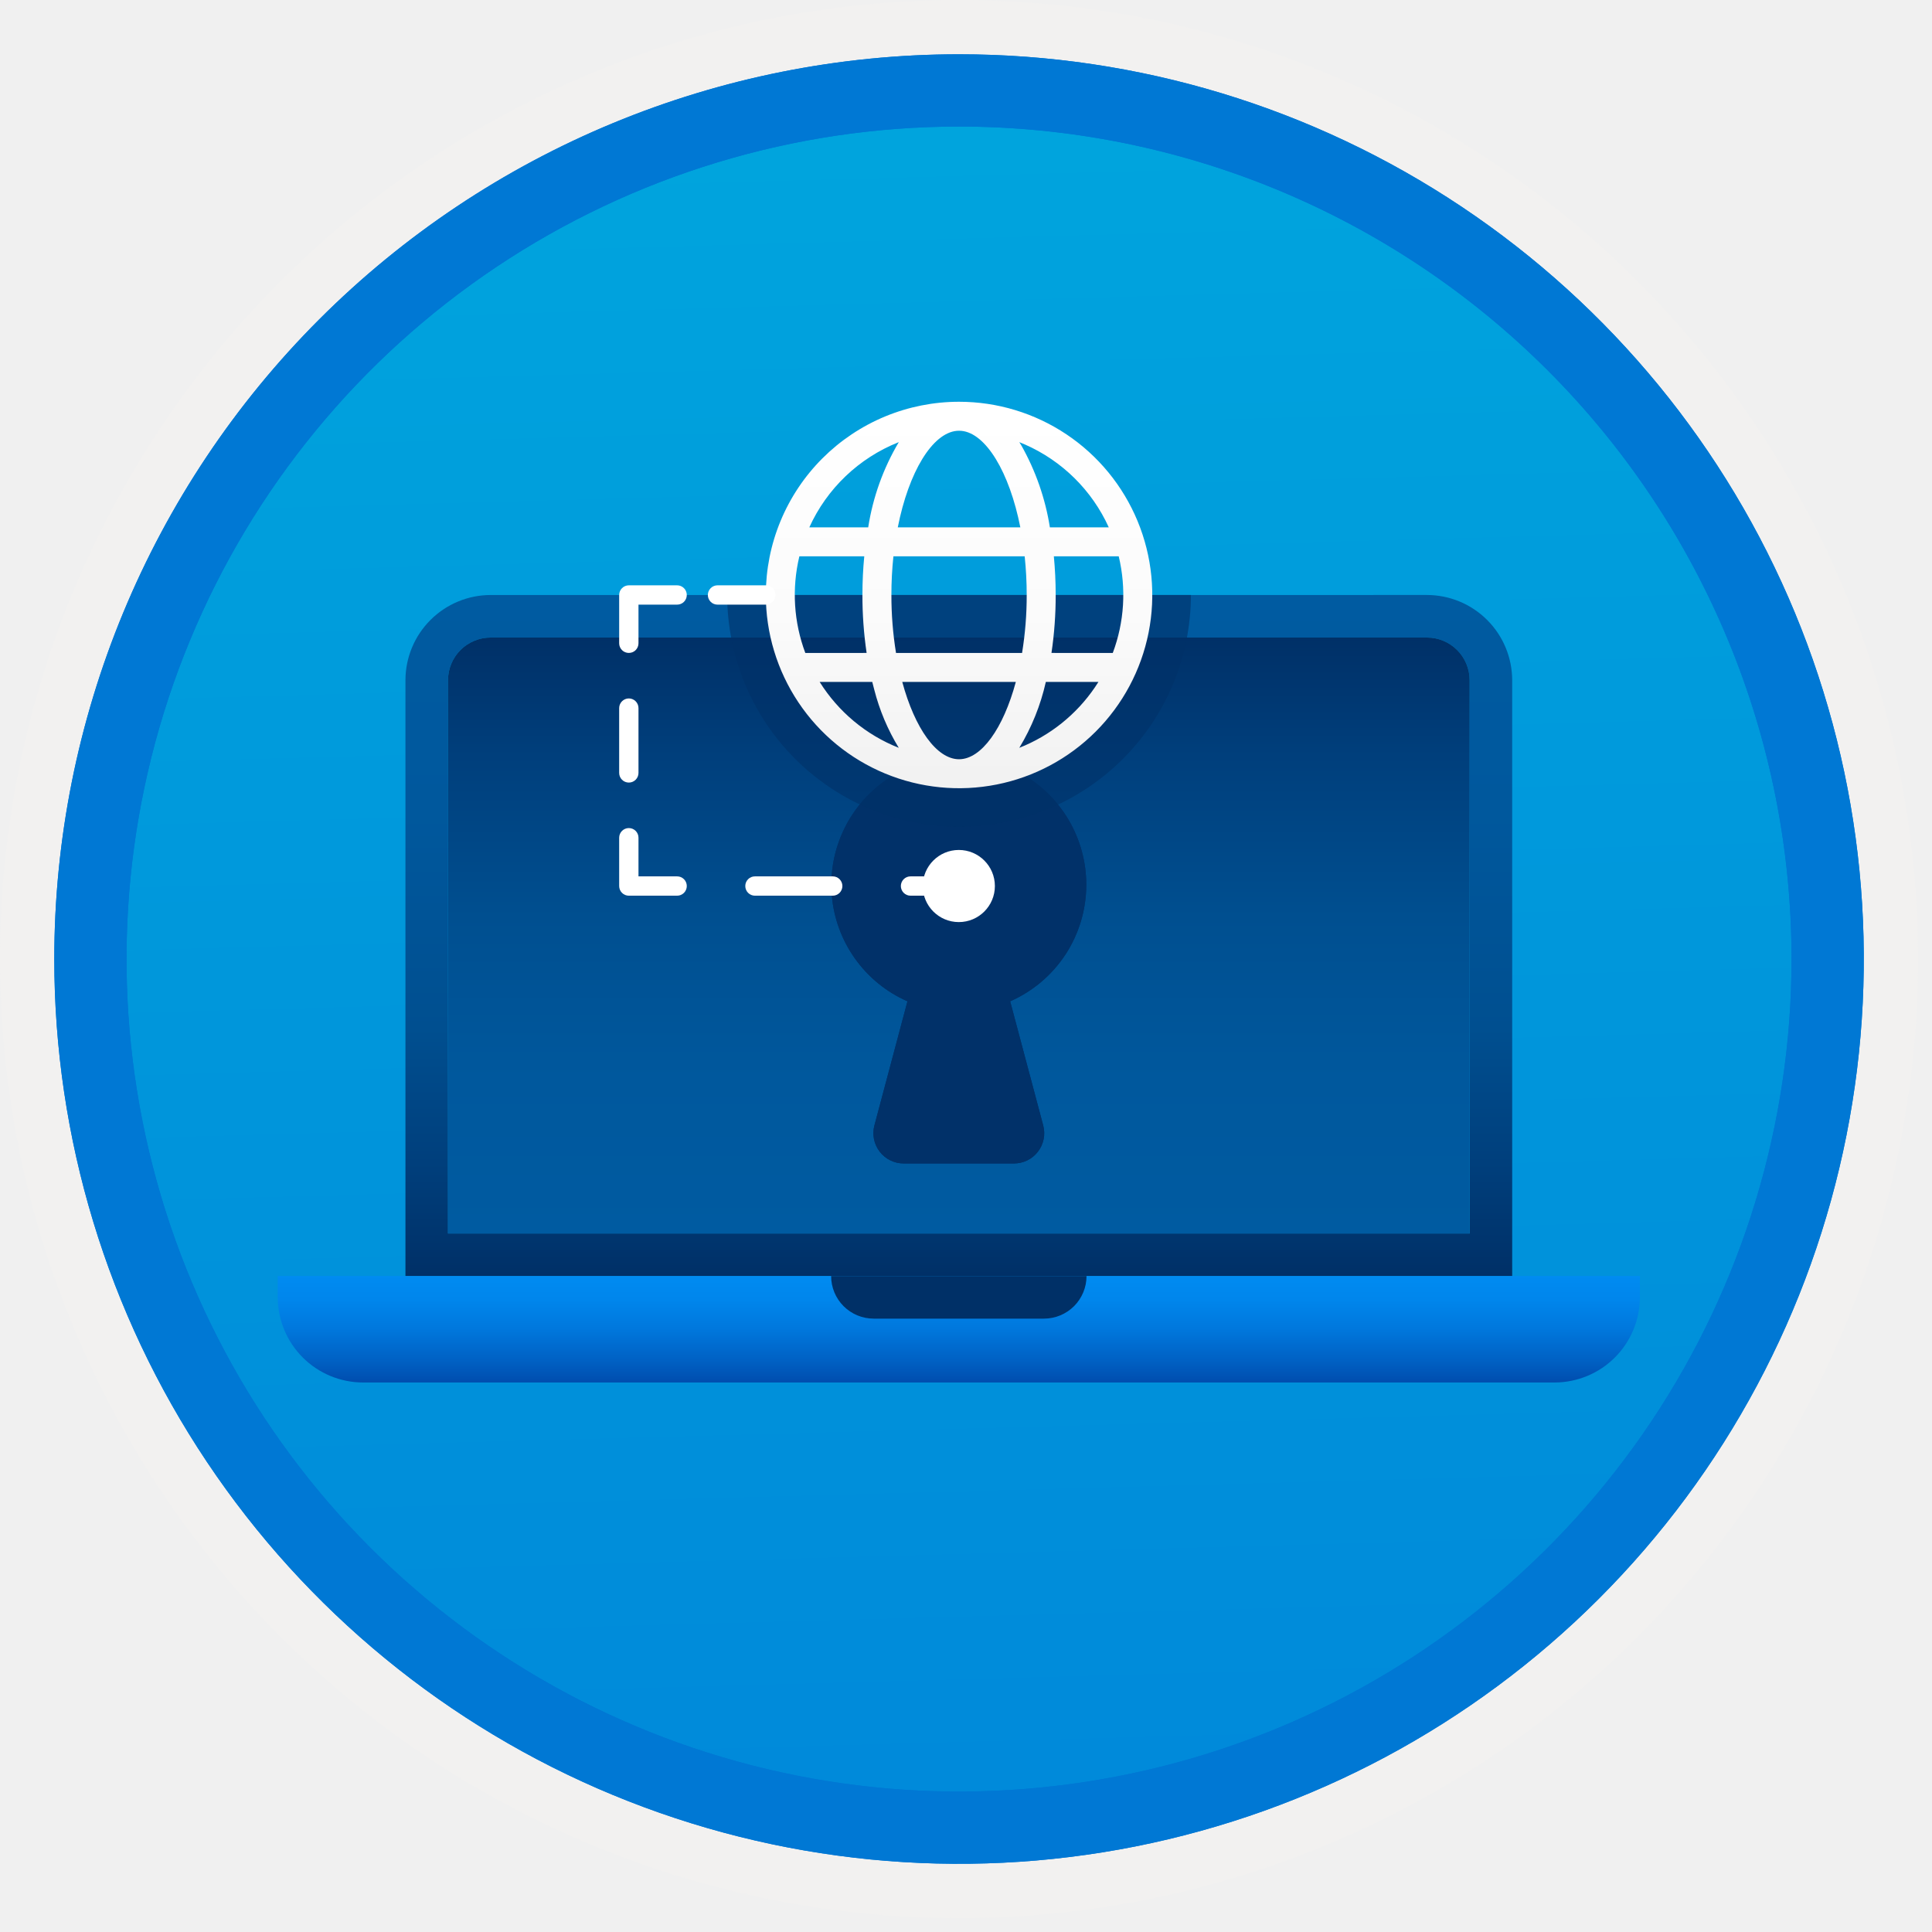
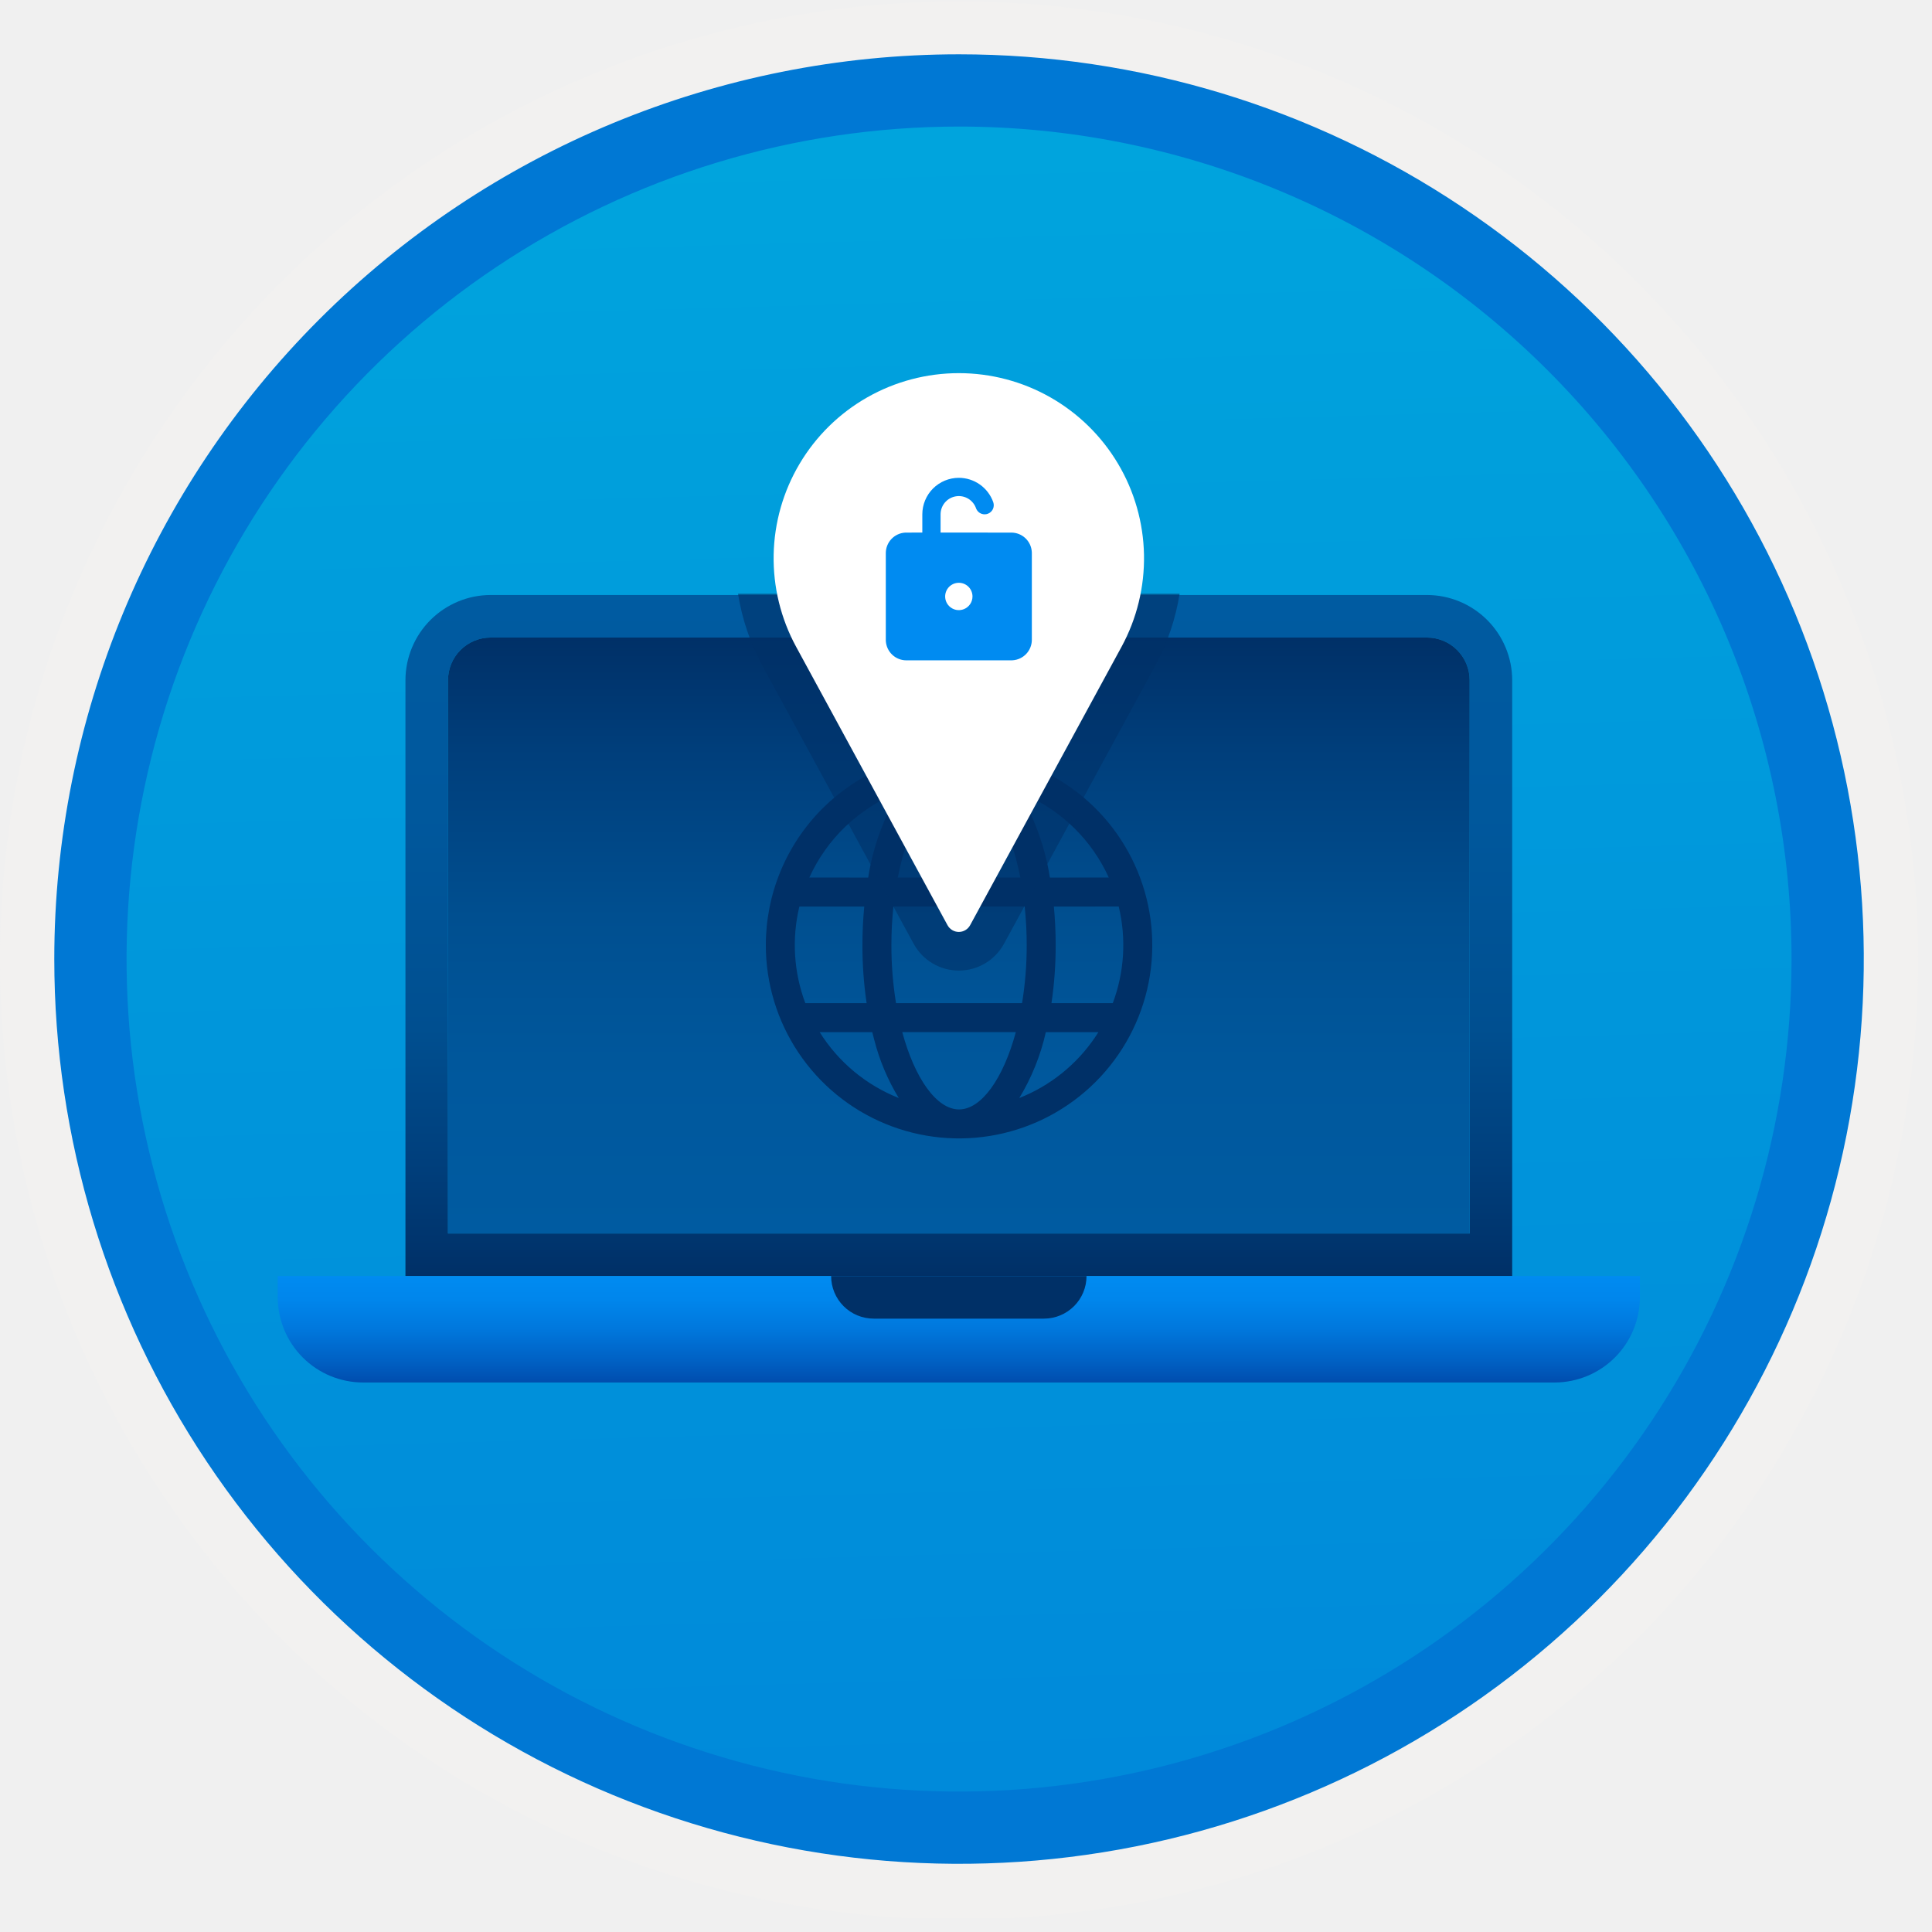
<svg xmlns="http://www.w3.org/2000/svg" width="100" height="100" viewBox="0 0 100 100" fill="none">
  <g clip-path="url(#clip0)">
-     <path d="M49.64 96.45C40.382 96.45 31.332 93.704 23.634 88.561C15.936 83.417 9.936 76.107 6.393 67.553C2.85 59 1.923 49.588 3.73 40.508C5.536 31.427 9.994 23.087 16.54 16.54C23.087 9.994 31.428 5.535 40.508 3.729C49.588 1.923 59 2.85 67.553 6.393C76.107 9.936 83.418 15.936 88.561 23.634C93.705 31.331 96.45 40.382 96.45 49.64C96.451 55.787 95.24 61.874 92.888 67.554C90.535 73.233 87.088 78.394 82.741 82.74C78.394 87.087 73.234 90.535 67.554 92.888C61.875 95.24 55.787 96.45 49.64 96.45V96.45Z" fill="url(#paint0_linear)" />
-     <path fill-rule="evenodd" clip-rule="evenodd" d="M95.54 49.64C95.54 58.718 92.848 67.592 87.805 75.141C82.761 82.689 75.592 88.572 67.205 92.046C58.818 95.52 49.589 96.429 40.685 94.658C31.782 92.887 23.603 88.515 17.184 82.096C10.765 75.677 6.393 67.498 4.622 58.594C2.851 49.691 3.76 40.462 7.234 32.075C10.708 23.688 16.591 16.519 24.139 11.475C31.688 6.432 40.562 3.74 49.64 3.74C55.668 3.74 61.636 4.927 67.205 7.234C72.774 9.54 77.834 12.921 82.096 17.184C86.359 21.446 89.739 26.506 92.046 32.075C94.353 37.644 95.54 43.612 95.54 49.64V49.64ZM49.64 -0C59.458 -0 69.055 2.911 77.219 8.366C85.382 13.82 91.744 21.573 95.501 30.643C99.258 39.714 100.242 49.695 98.326 59.324C96.411 68.953 91.683 77.798 84.741 84.741C77.799 91.683 68.954 96.411 59.324 98.326C49.695 100.241 39.714 99.258 30.644 95.501C21.573 91.744 13.82 85.382 8.366 77.218C2.911 69.055 -1.61629e-06 59.458 3.61524e-07 49.64C-0.001 43.121 1.283 36.666 3.777 30.642C6.271 24.62 9.928 19.147 14.537 14.537C19.147 9.928 24.62 6.271 30.643 3.777C36.666 1.283 43.121 -0.001 49.64 -0V-0Z" fill="#F2F1F0" />
-     <path fill-rule="evenodd" clip-rule="evenodd" d="M92.73 49.64C92.73 58.162 90.202 66.493 85.468 73.579C80.733 80.666 74.003 86.189 66.129 89.45C58.256 92.711 49.592 93.565 41.233 91.902C32.874 90.239 25.197 86.135 19.17 80.109C13.144 74.083 9.04 66.405 7.378 58.046C5.715 49.688 6.568 41.024 9.83 33.15C13.091 25.276 18.614 18.547 25.7 13.812C32.786 9.077 41.117 6.55 49.64 6.55C55.298 6.55 60.902 7.664 66.13 9.829C71.358 11.995 76.108 15.169 80.11 19.17C84.111 23.171 87.285 27.922 89.45 33.15C91.616 38.378 92.73 43.981 92.73 49.64ZM49.64 2.81C58.902 2.81 67.956 5.557 75.657 10.702C83.358 15.848 89.36 23.162 92.905 31.719C96.449 40.276 97.377 49.692 95.57 58.776C93.763 67.86 89.303 76.204 82.753 82.754C76.204 89.303 67.86 93.763 58.776 95.57C49.691 97.377 40.276 96.45 31.718 92.905C23.161 89.361 15.848 83.359 10.702 75.657C5.556 67.956 2.81 58.902 2.81 49.64C2.811 37.22 7.745 25.31 16.527 16.527C25.309 7.745 37.22 2.811 49.64 2.81V2.81Z" fill="#0078D4" />
-     <path fill-rule="evenodd" clip-rule="evenodd" d="M92.73 49.64C92.73 58.162 90.202 66.493 85.468 73.579C80.733 80.665 74.003 86.188 66.129 89.45C58.256 92.711 49.592 93.564 41.233 91.902C32.874 90.239 25.197 86.135 19.17 80.109C13.144 74.083 9.04 66.405 7.378 58.046C5.715 49.688 6.568 41.024 9.83 33.15C13.091 25.276 18.614 18.547 25.7 13.812C32.786 9.077 41.117 6.55 49.64 6.55C55.298 6.55 60.902 7.664 66.13 9.829C71.358 11.995 76.108 15.168 80.11 19.17C84.111 23.171 87.285 27.922 89.45 33.15C91.616 38.378 92.73 43.981 92.73 49.64V49.64ZM49.64 2.81C58.902 2.81 67.956 5.556 75.657 10.702C83.358 15.848 89.36 23.162 92.905 31.719C96.449 40.276 97.377 49.692 95.57 58.776C93.763 67.86 89.303 76.204 82.753 82.754C76.204 89.303 67.86 93.763 58.776 95.57C49.691 97.377 40.276 96.45 31.718 92.905C23.161 89.361 15.848 83.358 10.702 75.657C5.556 67.956 2.81 58.902 2.81 49.64C2.811 37.22 7.745 25.309 16.527 16.527C25.309 7.745 37.22 2.811 49.64 2.81V2.81Z" fill="#0078D4" />
-     <path d="M25.392 30.797C24.224 30.8 23.106 31.265 22.28 32.091C21.454 32.916 20.989 34.035 20.986 35.203V66.049H78.271V35.203C78.267 34.035 77.802 32.916 76.976 32.091C76.151 31.265 75.032 30.8 73.864 30.796L25.392 30.797ZM73.864 33C74.448 33.001 75.008 33.233 75.421 33.646C75.834 34.059 76.067 34.619 76.068 35.203V63.846H23.189V35.203C23.189 34.619 23.422 34.059 23.835 33.646C24.248 33.233 24.808 33 25.392 33L73.864 33Z" fill="url(#paint1_linear)" />
-     <path d="M23.189 35.203C23.19 34.619 23.422 34.059 23.835 33.645C24.248 33.233 24.808 33 25.392 33H73.864C74.448 33 75.008 33.233 75.421 33.646C75.835 34.059 76.067 34.619 76.068 35.203V63.846H23.189V35.203Z" fill="url(#paint2_linear)" />
-     <path d="M14.376 66.049V67.15C14.379 68.318 14.845 69.437 15.67 70.263C16.496 71.088 17.615 71.554 18.782 71.557H80.474C81.642 71.554 82.761 71.088 83.586 70.263C84.412 69.437 84.877 68.318 84.881 67.15V66.049H14.376Z" fill="url(#paint3_linear)" />
-     <path fill-rule="evenodd" clip-rule="evenodd" d="M45.222 68.252H54.035C54.619 68.252 55.179 68.02 55.593 67.607C56.006 67.193 56.238 66.633 56.238 66.049H43.019C43.019 66.633 43.251 67.194 43.664 67.607C44.077 68.02 44.638 68.252 45.222 68.252V68.252Z" fill="#003067" />
-     <path d="M56.226 45.798C56.227 44.609 55.907 43.441 55.3 42.419C54.693 41.397 53.821 40.558 52.776 39.991C51.731 39.424 50.552 39.15 49.364 39.197C48.176 39.245 47.023 39.613 46.027 40.262C45.031 40.911 44.228 41.817 43.705 42.884C43.181 43.952 42.956 45.141 43.053 46.326C43.149 47.511 43.564 48.648 44.254 49.616C44.944 50.585 45.882 51.349 46.97 51.828L45.26 58.25C45.198 58.482 45.191 58.725 45.238 58.961C45.285 59.197 45.386 59.418 45.532 59.609C45.678 59.799 45.867 59.954 46.082 60.06C46.298 60.166 46.535 60.221 46.775 60.221H52.481C52.721 60.221 52.959 60.166 53.174 60.06C53.39 59.954 53.578 59.799 53.724 59.609C53.871 59.418 53.972 59.197 54.019 58.961C54.066 58.725 54.058 58.482 53.996 58.25L52.286 51.828C53.457 51.313 54.453 50.469 55.153 49.398C55.852 48.328 56.225 47.077 56.226 45.798Z" fill="#013169" />
-     <path d="M56.226 45.798C56.227 44.609 55.907 43.441 55.3 42.419C54.693 41.397 53.821 40.558 52.776 39.991C51.731 39.424 50.552 39.15 49.364 39.197C48.176 39.245 47.023 39.613 46.027 40.262C45.031 40.911 44.228 41.817 43.705 42.884C43.181 43.952 42.956 45.141 43.053 46.326C43.149 47.511 43.564 48.648 44.254 49.616C44.944 50.585 45.882 51.349 46.97 51.828L45.26 58.25C45.198 58.482 45.191 58.725 45.238 58.961C45.285 59.197 45.386 59.418 45.532 59.609C45.678 59.799 45.867 59.954 46.082 60.06C46.298 60.166 46.535 60.221 46.775 60.221H52.481C52.721 60.221 52.959 60.166 53.174 60.06C53.39 59.954 53.578 59.799 53.724 59.609C53.871 59.418 53.972 59.197 54.019 58.961C54.066 58.725 54.058 58.482 53.996 58.25L52.286 51.828C53.457 51.313 54.453 50.469 55.153 49.398C55.852 48.328 56.225 47.077 56.226 45.798Z" fill="#013169" />
-     <path opacity="0.6" d="M49.64 42.798C52.822 42.794 55.873 41.529 58.123 39.279C60.373 37.029 61.639 33.978 61.642 30.796H37.638C37.642 33.978 38.907 37.029 41.157 39.279C43.407 41.529 46.458 42.794 49.64 42.798V42.798Z" fill="#003067" />
-     <path d="M49.64 20.795C51.618 20.795 53.552 21.381 55.197 22.48C56.842 23.579 58.123 25.142 58.88 26.969C59.637 28.797 59.836 30.808 59.45 32.748C59.064 34.688 58.111 36.47 56.712 37.869C55.314 39.267 53.532 40.22 51.591 40.606C49.651 40.992 47.64 40.794 45.813 40.037C43.985 39.28 42.423 37.998 41.324 36.353C40.225 34.708 39.639 32.775 39.639 30.797C39.639 29.483 39.897 28.183 40.4 26.969C40.903 25.756 41.639 24.653 42.568 23.724C43.497 22.796 44.599 22.059 45.813 21.556C47.026 21.054 48.327 20.795 49.64 20.795V20.795ZM52.579 35.296H46.701C47.353 37.71 48.487 39.298 49.64 39.298C50.794 39.298 51.927 37.71 52.579 35.296ZM45.148 35.297L42.426 35.297C43.392 36.842 44.826 38.037 46.52 38.707C45.949 37.771 45.521 36.755 45.25 35.692L45.148 35.297ZM56.854 35.297L54.132 35.297C53.862 36.501 53.398 37.652 52.759 38.707C54.346 38.08 55.708 36.99 56.669 35.58L56.854 35.297ZM44.734 28.796H41.376L41.371 28.813C40.977 30.468 41.086 32.204 41.683 33.797L44.856 33.796C44.71 32.803 44.637 31.8 44.639 30.797C44.639 30.113 44.671 29.443 44.734 28.796ZM53.037 28.796H46.243C46.173 29.46 46.138 30.128 46.139 30.797C46.137 31.801 46.217 32.805 46.378 33.797H52.902C53.063 32.805 53.144 31.801 53.142 30.797C53.142 30.128 53.107 29.46 53.037 28.796H53.037ZM57.905 28.795L54.547 28.796C54.609 29.443 54.642 30.113 54.642 30.797C54.644 31.8 54.571 32.803 54.424 33.796L57.597 33.797C58.197 32.198 58.304 30.456 57.905 28.795V28.795ZM46.521 22.886L46.498 22.894C44.452 23.711 42.8 25.289 41.89 27.296L44.938 27.297C45.18 25.739 45.717 24.241 46.521 22.886ZM49.64 22.295L49.525 22.3C48.259 22.416 47.037 24.418 46.469 27.296H52.812C52.245 24.426 51.028 22.427 49.767 22.301L49.64 22.295ZM52.76 22.886L52.867 23.06C53.607 24.373 54.107 25.808 54.342 27.297L57.39 27.296C56.522 25.381 54.977 23.853 53.051 23.007L52.76 22.886Z" fill="url(#paint4_linear)" />
-     <path d="M49.628 46.361H47.128C46.996 46.361 46.869 46.308 46.775 46.214C46.681 46.12 46.628 45.993 46.628 45.861C46.628 45.728 46.681 45.601 46.775 45.507C46.869 45.413 46.996 45.361 47.128 45.361H49.628C49.761 45.361 49.888 45.413 49.982 45.507C50.076 45.601 50.128 45.728 50.128 45.861C50.128 45.993 50.076 46.12 49.982 46.214C49.888 46.308 49.761 46.361 49.628 46.361Z" fill="white" />
-     <path d="M43.102 46.361H39.076C38.943 46.361 38.816 46.308 38.722 46.214C38.628 46.12 38.576 45.993 38.576 45.861C38.576 45.728 38.628 45.601 38.722 45.507C38.816 45.413 38.943 45.361 39.076 45.361H43.102C43.235 45.361 43.362 45.413 43.456 45.507C43.549 45.601 43.602 45.728 43.602 45.861C43.602 45.993 43.549 46.12 43.456 46.214C43.362 46.308 43.235 46.361 43.102 46.361Z" fill="white" />
-     <path d="M35.048 46.361H32.548C32.483 46.361 32.418 46.348 32.357 46.323C32.296 46.298 32.241 46.261 32.195 46.214C32.148 46.168 32.111 46.113 32.086 46.052C32.061 45.991 32.048 45.926 32.048 45.861V43.361C32.048 43.228 32.101 43.101 32.195 43.007C32.289 42.913 32.416 42.861 32.548 42.861C32.681 42.861 32.808 42.913 32.902 43.007C32.996 43.101 33.048 43.228 33.048 43.361V45.361H35.048C35.181 45.361 35.308 45.413 35.402 45.507C35.496 45.601 35.548 45.728 35.548 45.861C35.548 45.993 35.496 46.12 35.402 46.214C35.308 46.308 35.181 46.361 35.048 46.361Z" fill="white" />
-     <path d="M32.548 40.506C32.483 40.506 32.418 40.493 32.357 40.468C32.296 40.443 32.241 40.406 32.195 40.359C32.148 40.313 32.111 40.258 32.086 40.197C32.061 40.136 32.048 40.071 32.048 40.006V36.651C32.048 36.519 32.101 36.392 32.195 36.298C32.289 36.204 32.416 36.151 32.548 36.151C32.681 36.151 32.808 36.204 32.902 36.298C32.996 36.392 33.048 36.519 33.048 36.651V40.006C33.048 40.071 33.035 40.136 33.01 40.197C32.985 40.258 32.948 40.313 32.902 40.359C32.855 40.406 32.8 40.443 32.74 40.468C32.679 40.493 32.614 40.506 32.548 40.506V40.506Z" fill="white" />
-     <path d="M32.548 33.796C32.483 33.796 32.418 33.783 32.357 33.758C32.296 33.733 32.241 33.697 32.195 33.65C32.148 33.604 32.111 33.548 32.086 33.488C32.061 33.427 32.048 33.362 32.048 33.296V30.796C32.048 30.731 32.061 30.666 32.086 30.605C32.111 30.544 32.148 30.489 32.195 30.443C32.241 30.396 32.296 30.36 32.357 30.334C32.418 30.309 32.483 30.296 32.548 30.296H35.048C35.181 30.296 35.308 30.349 35.402 30.443C35.496 30.537 35.548 30.664 35.548 30.796C35.548 30.929 35.496 31.056 35.402 31.15C35.308 31.244 35.181 31.296 35.048 31.296H33.048V33.296C33.048 33.362 33.035 33.427 33.01 33.488C32.985 33.548 32.948 33.604 32.902 33.65C32.855 33.697 32.8 33.733 32.74 33.758C32.679 33.783 32.614 33.796 32.548 33.796V33.796Z" fill="white" />
-     <path d="M39.638 31.296H37.138C37.006 31.296 36.878 31.244 36.785 31.15C36.691 31.056 36.638 30.929 36.638 30.796C36.638 30.664 36.691 30.537 36.785 30.443C36.878 30.349 37.006 30.296 37.138 30.296H39.638C39.771 30.296 39.898 30.349 39.992 30.443C40.086 30.537 40.138 30.664 40.138 30.796C40.138 30.929 40.086 31.056 39.992 31.15C39.898 31.244 39.771 31.296 39.638 31.296Z" fill="white" />
-     <path d="M49.628 47.727C50.659 47.727 51.495 46.891 51.495 45.861C51.495 44.83 50.659 43.994 49.628 43.994C48.598 43.994 47.762 44.83 47.762 45.861C47.762 46.891 48.598 47.727 49.628 47.727Z" fill="white" />
+     <path d="M49.64 96.45C40.382 96.45 31.331 93.705 23.633 88.561C15.935 83.418 9.936 76.107 6.393 67.553C2.85 59 1.923 49.588 3.729 40.508C5.535 31.428 9.993 23.087 16.54 16.54C23.086 9.994 31.427 5.536 40.507 3.73C49.588 1.923 59 2.85 67.553 6.393C76.106 9.936 83.417 15.936 88.561 23.634C93.704 31.332 96.45 40.382 96.45 49.64C96.45 55.787 95.24 61.875 92.887 67.554C90.535 73.234 87.087 78.394 82.74 82.741C78.393 87.088 73.233 90.535 67.553 92.888C61.874 95.24 55.787 96.451 49.64 96.45V96.45Z" fill="url(#paint0_linear)" />
+     <path fill-rule="evenodd" clip-rule="evenodd" d="M95.54 49.711C95.54 58.789 92.848 67.664 87.805 75.212C82.761 82.76 75.593 88.643 67.205 92.117C58.818 95.591 49.589 96.5 40.686 94.729C31.782 92.958 23.603 88.587 17.184 82.168C10.765 75.748 6.393 67.57 4.622 58.666C2.851 49.762 3.76 40.533 7.234 32.146C10.708 23.759 16.591 16.59 24.14 11.547C31.688 6.503 40.562 3.811 49.64 3.811C55.668 3.811 61.637 4.998 67.205 7.305C72.774 9.612 77.834 12.993 82.097 17.255C86.359 21.517 89.74 26.577 92.046 32.146C94.353 37.715 95.54 43.684 95.54 49.711V49.711ZM49.64 0.071C59.458 0.071 69.055 2.983 77.219 8.437C85.382 13.892 91.745 21.644 95.502 30.715C99.259 39.785 100.242 49.766 98.326 59.396C96.411 69.025 91.683 77.87 84.741 84.812C77.799 91.754 68.954 96.482 59.325 98.397C49.695 100.313 39.714 99.33 30.644 95.573C21.573 91.816 13.821 85.453 8.366 77.29C2.912 69.126 0 59.529 0 49.711C-0.001 43.192 1.283 36.737 3.777 30.714C6.272 24.691 9.928 19.218 14.538 14.609C19.147 9.999 24.62 6.343 30.643 3.848C36.666 1.354 43.121 0.071 49.64 0.071V0.071Z" fill="#F2F1F0" />
+     <path fill-rule="evenodd" clip-rule="evenodd" d="M92.73 49.641C92.73 58.163 90.203 66.494 85.468 73.58C80.734 80.666 74.004 86.189 66.13 89.451C58.257 92.712 49.593 93.565 41.234 91.903C32.875 90.24 25.197 86.136 19.171 80.11C13.145 74.084 9.041 66.406 7.378 58.047C5.716 49.688 6.569 41.024 9.83 33.151C13.092 25.277 18.615 18.547 25.701 13.813C32.787 9.078 41.118 6.551 49.64 6.551C55.299 6.55 60.903 7.665 66.13 9.83C71.359 11.995 76.109 15.169 80.11 19.171C84.112 23.172 87.286 27.922 89.451 33.15C91.616 38.378 92.731 43.982 92.73 49.641V49.641ZM49.64 2.811C58.902 2.811 67.957 5.557 75.658 10.703C83.359 15.849 89.361 23.162 92.906 31.72C96.45 40.277 97.377 49.693 95.57 58.777C93.763 67.861 89.303 76.205 82.754 82.754C76.205 89.304 67.861 93.764 58.776 95.571C49.692 97.378 40.276 96.45 31.719 92.906C23.162 89.361 15.848 83.359 10.703 75.658C5.557 67.957 2.81 58.903 2.81 49.641C2.811 37.221 7.746 25.31 16.528 16.528C25.31 7.746 37.221 2.812 49.64 2.811V2.811Z" fill="#0078D4" />
+     <path d="M25.392 30.797C24.225 30.8 23.106 31.266 22.28 32.091C21.455 32.917 20.989 34.036 20.986 35.203V66.049H78.271V35.203C78.268 34.036 77.802 32.917 76.977 32.091C76.151 31.266 75.032 30.8 73.865 30.797L25.392 30.797ZM73.865 33C74.449 33.001 75.009 33.233 75.422 33.646C75.835 34.059 76.067 34.619 76.068 35.203V63.846H23.189V35.203C23.19 34.619 23.422 34.059 23.835 33.646C24.248 33.233 24.808 33.001 25.392 33L73.865 33Z" fill="url(#paint1_linear)" />
+     <path d="M23.189 35.203C23.19 34.619 23.422 34.059 23.835 33.646C24.248 33.233 24.808 33.001 25.392 33H73.864C74.448 33.001 75.008 33.233 75.421 33.646C75.835 34.059 76.067 34.619 76.068 35.203V63.846H23.189V35.203Z" fill="url(#paint2_linear)" />
+     <path d="M14.376 66.049V67.15C14.379 68.318 14.845 69.437 15.67 70.263C16.496 71.088 17.615 71.554 18.782 71.557H80.474C81.642 71.554 82.761 71.088 83.587 70.263C84.412 69.437 84.877 68.318 84.881 67.15V66.049H14.376Z" fill="url(#paint3_linear)" />
+     <path fill-rule="evenodd" clip-rule="evenodd" d="M45.222 68.252H54.035C54.619 68.252 55.179 68.02 55.593 67.606C56.006 67.193 56.238 66.633 56.238 66.049H43.019C43.019 66.633 43.251 67.194 43.664 67.607C44.077 68.02 44.638 68.252 45.222 68.252V68.252Z" fill="#003067" />
+     <path d="M49.64 38.921C51.618 38.921 53.552 39.508 55.197 40.606C56.842 41.706 58.123 43.267 58.88 45.095C59.637 46.923 59.836 48.934 59.45 50.874C59.064 52.814 58.111 54.596 56.712 55.995C55.314 57.393 53.532 58.346 51.591 58.732C49.651 59.118 47.64 58.92 45.813 58.163C43.985 57.406 42.423 56.124 41.324 54.479C40.225 52.834 39.639 50.901 39.639 48.922C39.639 47.609 39.897 46.309 40.4 45.095C40.903 43.882 41.639 42.779 42.568 41.85C43.497 40.922 44.599 40.185 45.813 39.682C47.026 39.18 48.327 38.921 49.64 38.921V38.921ZM52.579 53.422H46.701C47.353 55.836 48.487 57.424 49.64 57.424C50.794 57.424 51.927 55.836 52.579 53.422ZM45.148 53.423L42.426 53.423C43.392 54.968 44.826 56.163 46.52 56.833C45.949 55.897 45.521 54.881 45.25 53.818L45.148 53.423ZM56.854 53.423L54.132 53.423C53.862 54.627 53.398 55.778 52.759 56.833C54.346 56.206 55.708 55.116 56.669 53.706L56.854 53.423ZM44.734 46.922H41.376L41.371 46.939C40.977 48.594 41.086 50.33 41.683 51.923L44.856 51.922C44.71 50.929 44.637 49.926 44.639 48.922C44.639 48.239 44.671 47.569 44.734 46.922ZM53.037 46.922H46.243C46.173 47.587 46.138 48.254 46.139 48.922C46.137 49.927 46.217 50.931 46.378 51.923H52.902C53.063 50.931 53.144 49.927 53.142 48.922C53.142 48.254 53.107 47.587 53.037 46.922V46.922ZM57.905 46.921L54.547 46.922C54.609 47.569 54.642 48.239 54.642 48.922C54.643 49.926 54.571 50.929 54.424 51.922L57.597 51.923C58.197 50.324 58.304 48.582 57.905 46.921V46.921ZM46.521 41.012L46.498 41.02C44.452 41.837 42.8 43.415 41.89 45.422L44.938 45.423C45.18 43.865 45.717 42.368 46.521 41.012ZM49.64 40.421L49.525 40.426C48.259 40.542 47.037 42.544 46.469 45.422H52.812C52.245 42.552 51.028 40.553 49.767 40.427L49.64 40.421ZM52.76 41.012L52.867 41.186C53.607 42.499 54.107 43.934 54.342 45.423L57.39 45.422C56.522 43.507 54.977 41.979 53.051 41.133L52.76 41.012Z" fill="#003067" />
+     <path opacity="0.6" d="M38.2 30.733C38.406 32.029 38.828 33.28 39.451 34.435L47.288 48.845C47.517 49.266 47.855 49.618 48.267 49.863C48.679 50.108 49.149 50.237 49.628 50.237C50.108 50.237 50.578 50.108 50.99 49.863C51.402 49.618 51.74 49.266 51.969 48.845L59.806 34.435C60.428 33.28 60.851 32.029 61.056 30.733H38.2Z" fill="#003067" />
+     <path d="M49.629 19.314C47.967 19.314 46.333 19.746 44.889 20.567C43.444 21.389 42.238 22.572 41.389 24.001C40.539 25.43 40.076 27.054 40.044 28.716C40.013 30.378 40.413 32.019 41.208 33.479L49.044 47.889C49.102 47.994 49.186 48.082 49.289 48.143C49.392 48.204 49.509 48.237 49.629 48.237C49.748 48.237 49.865 48.204 49.968 48.143C50.071 48.082 50.156 47.994 50.213 47.889L58.05 33.479C58.844 32.019 59.244 30.378 59.213 28.716C59.181 27.054 58.718 25.429 57.868 24.001C57.019 22.572 55.813 21.389 54.368 20.567C52.924 19.745 51.29 19.314 49.629 19.314V19.314Z" fill="white" />
+     <path d="M49.628 24.732C50.019 24.732 50.4 24.854 50.719 25.079C51.038 25.305 51.28 25.624 51.41 25.992C51.45 26.106 51.445 26.23 51.397 26.341C51.348 26.451 51.259 26.538 51.148 26.585C51.037 26.632 50.912 26.634 50.799 26.592C50.686 26.55 50.594 26.466 50.54 26.358L50.519 26.307C50.447 26.103 50.306 25.929 50.122 25.816C49.937 25.703 49.719 25.657 49.504 25.686C49.289 25.714 49.09 25.816 48.942 25.973C48.793 26.131 48.703 26.335 48.687 26.551L48.684 26.622V27.566L52.345 27.567C52.614 27.567 52.873 27.669 53.07 27.852C53.267 28.036 53.387 28.288 53.405 28.557L53.408 28.629V33.116C53.408 33.385 53.306 33.644 53.122 33.841C52.938 34.038 52.686 34.158 52.417 34.176L52.345 34.179H46.912C46.642 34.179 46.383 34.077 46.186 33.893C45.989 33.709 45.87 33.457 45.851 33.188L45.849 33.116V28.629C45.849 28.36 45.951 28.101 46.135 27.904C46.319 27.707 46.57 27.587 46.839 27.569L46.912 27.567L47.739 27.566V26.622C47.739 26.373 47.788 26.128 47.883 25.899C47.978 25.669 48.117 25.461 48.292 25.286C48.468 25.11 48.676 24.971 48.905 24.876C49.135 24.781 49.38 24.732 49.628 24.732ZM49.628 30.165C49.488 30.165 49.351 30.206 49.235 30.284C49.118 30.362 49.028 30.472 48.974 30.602C48.921 30.731 48.907 30.873 48.934 31.011C48.961 31.148 49.029 31.274 49.128 31.373C49.227 31.472 49.353 31.54 49.49 31.567C49.627 31.594 49.77 31.58 49.899 31.527C50.029 31.473 50.139 31.382 50.217 31.266C50.295 31.149 50.336 31.013 50.336 30.873C50.336 30.685 50.262 30.505 50.129 30.372C49.996 30.239 49.816 30.165 49.628 30.165V30.165Z" fill="url(#paint4_linear)" />
  </g>
  <defs>
-     <linearGradient id="paint0_linear" x1="47.87" y1="-15.153" x2="51.852" y2="130.615" gradientUnits="userSpaceOnUse">
+     <linearGradient id="paint0_linear" x1="47.869" y1="-15.153" x2="51.852" y2="130.615" gradientUnits="userSpaceOnUse">
      <stop stop-color="#00ABDE" />
      <stop offset="1" stop-color="#007ED8" />
    </linearGradient>
-     <linearGradient id="paint1_linear" x1="49.628" y1="66.049" x2="49.628" y2="30.733" gradientUnits="userSpaceOnUse">
+     <linearGradient id="paint1_linear" x1="49.629" y1="66.049" x2="49.629" y2="30.734" gradientUnits="userSpaceOnUse">
      <stop stop-color="#003067" />
      <stop offset="0.165" stop-color="#003F7C" />
      <stop offset="0.362" stop-color="#004F90" />
      <stop offset="0.681" stop-color="#00589D" />
      <stop offset="1" stop-color="#005BA1" />
    </linearGradient>
-     <linearGradient id="paint2_linear" x1="49.628" y1="63.846" x2="49.628" y2="32.944" gradientUnits="userSpaceOnUse">
+     <linearGradient id="paint2_linear" x1="49.628" y1="63.846" x2="49.628" y2="32.945" gradientUnits="userSpaceOnUse">
      <stop stop-color="#005BA1" />
      <stop offset="0.26" stop-color="#00589D" />
      <stop offset="0.53" stop-color="#004F90" />
      <stop offset="0.8" stop-color="#003F7C" />
      <stop offset="1" stop-color="#003067" />
    </linearGradient>
    <linearGradient id="paint3_linear" x1="49.628" y1="71.557" x2="49.628" y2="66.049" gradientUnits="userSpaceOnUse">
      <stop stop-color="#004DAE" />
      <stop offset="0.21" stop-color="#0061C4" />
      <stop offset="0.51" stop-color="#0078DD" />
      <stop offset="0.78" stop-color="#0086EC" />
      <stop offset="1" stop-color="#008BF1" />
    </linearGradient>
-     <linearGradient id="paint4_linear" x1="49.64" y1="40.08" x2="49.64" y2="21.231" gradientUnits="userSpaceOnUse">
-       <stop stop-color="#F2F2F2" />
-       <stop offset="0.44" stop-color="#FBFBFB" />
-       <stop offset="1" stop-color="white" />
+     <linearGradient id="paint4_linear" x1="420.982" y1="347.593" x2="420.982" y2="258.362" gradientUnits="userSpaceOnUse">
+       <stop stop-color="#004DAE" />
+       <stop offset="0.21" stop-color="#0061C4" />
+       <stop offset="0.51" stop-color="#0078DD" />
+       <stop offset="0.78" stop-color="#0086EC" />
+       <stop offset="1" stop-color="#008BF1" />
    </linearGradient>
    <clipPath id="clip0">
      <rect width="99.28" height="99.28" fill="white" />
    </clipPath>
  </defs>
</svg>
